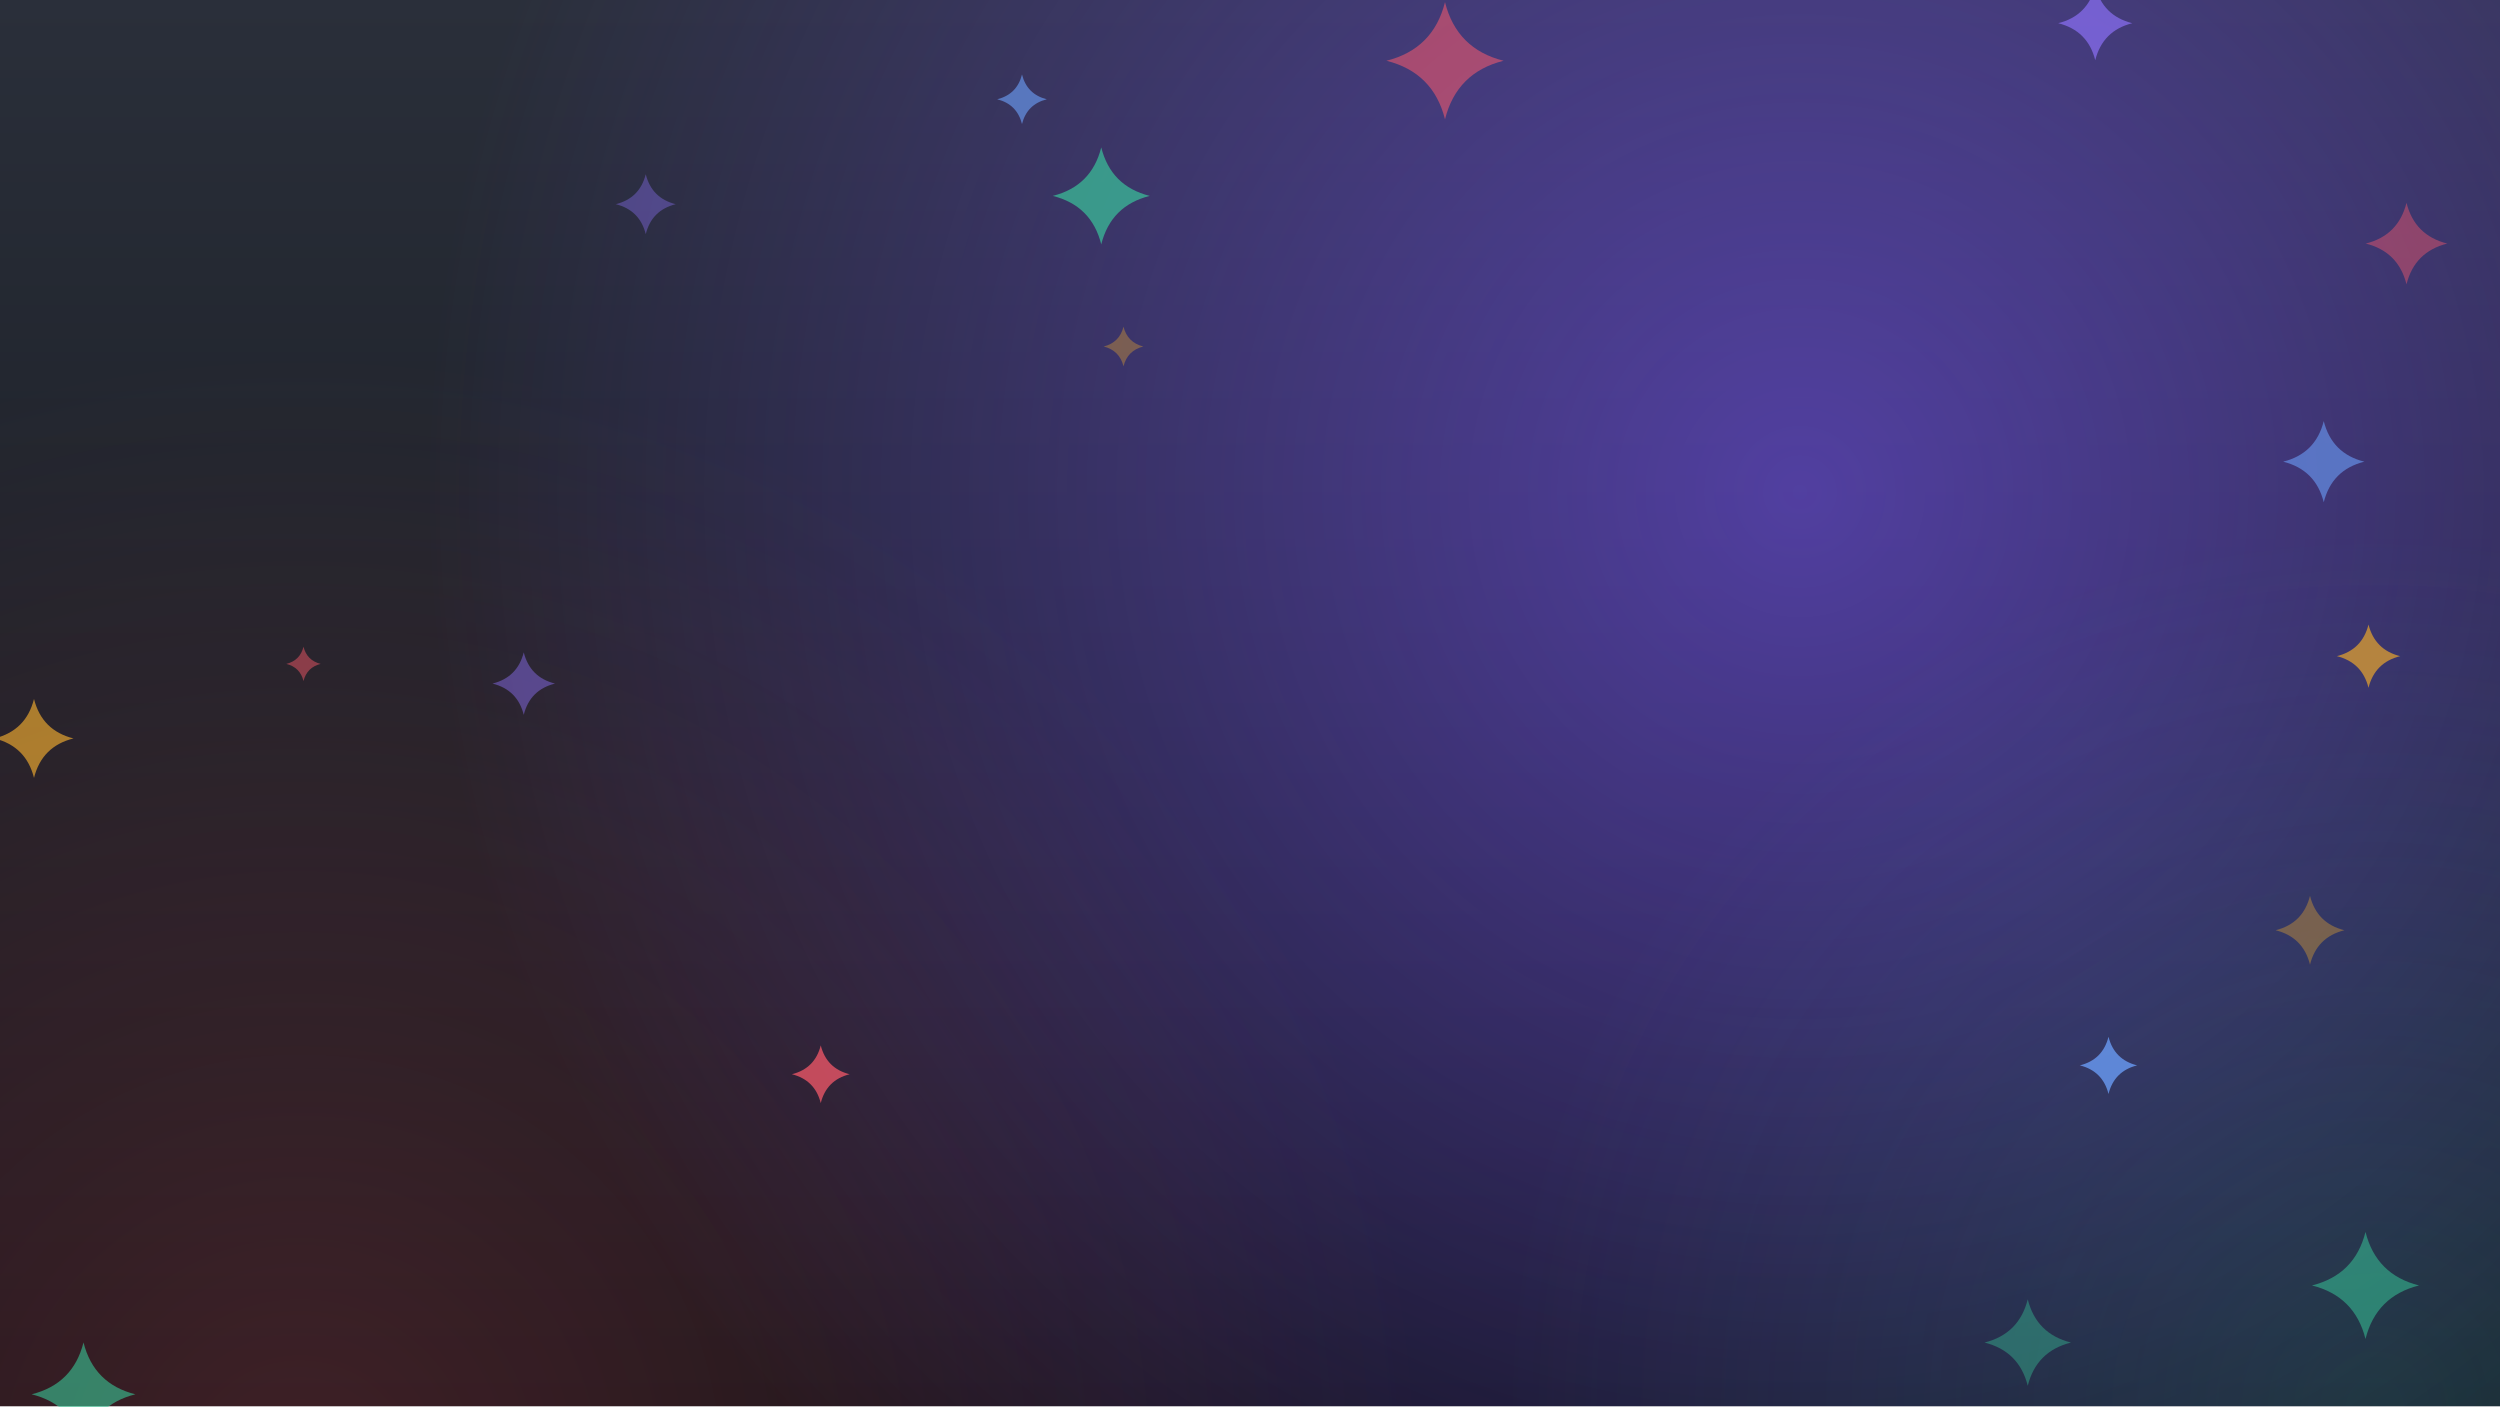
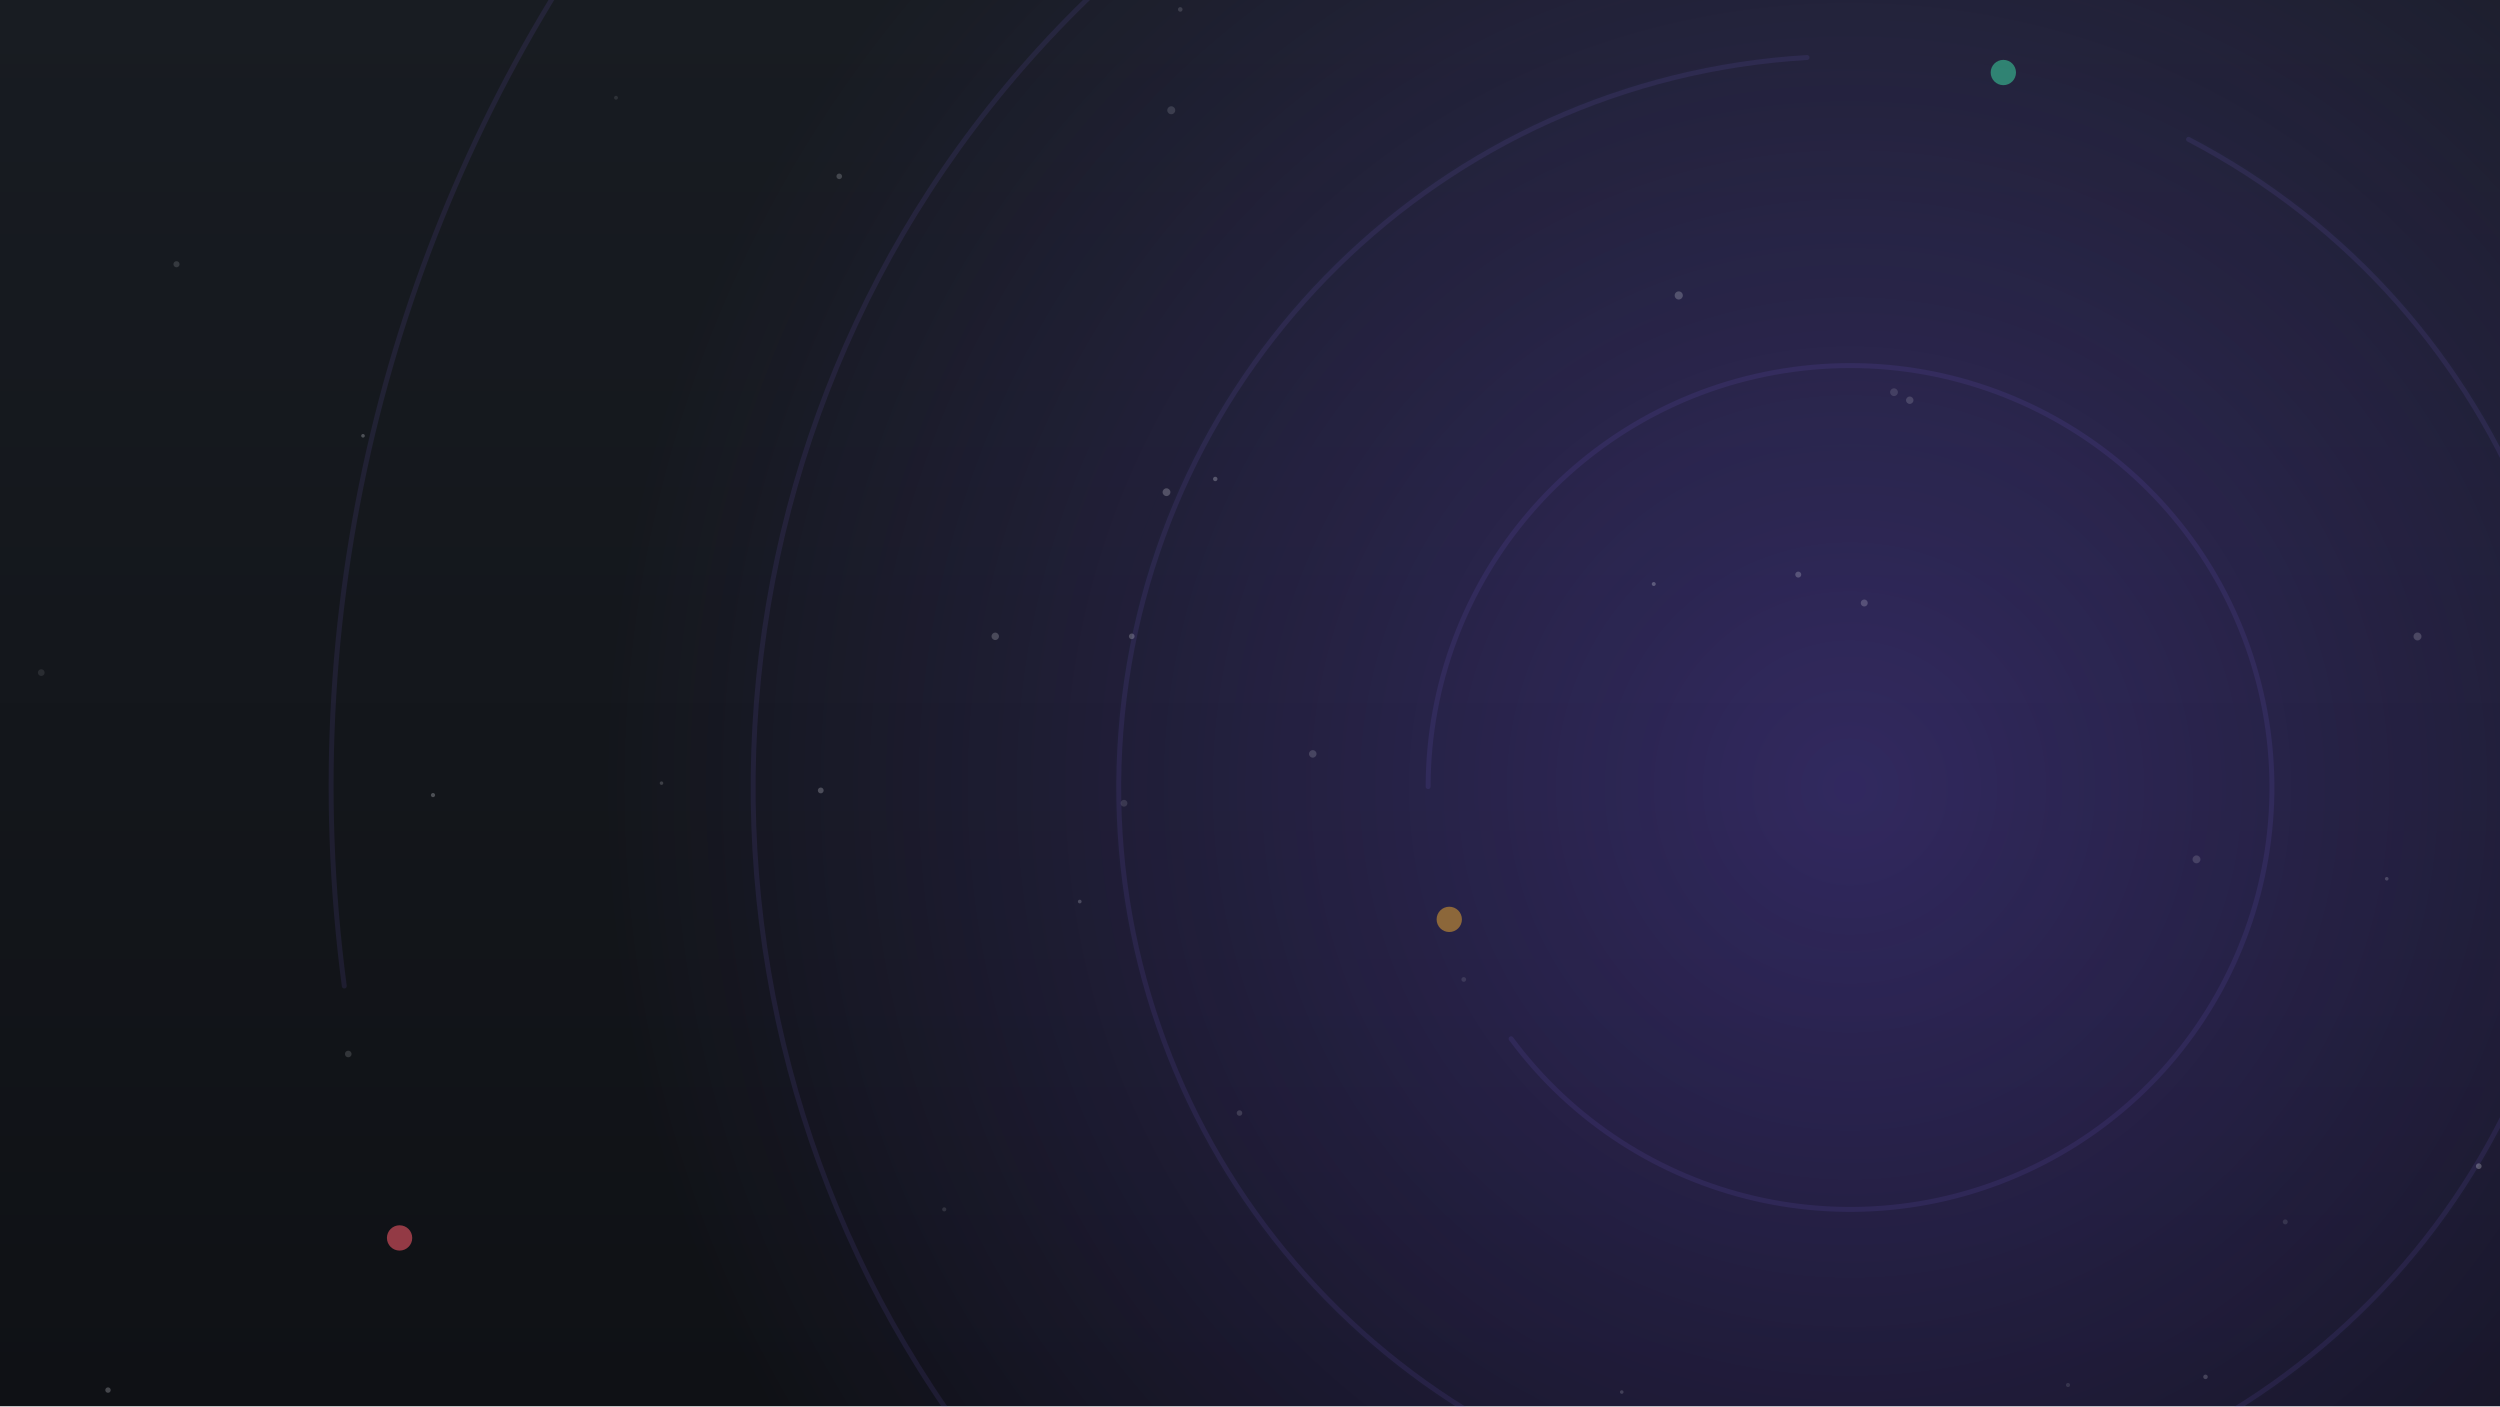
<svg xmlns="http://www.w3.org/2000/svg" viewBox="0 0 1600 900" width="1600" height="900">
  <defs>
    <linearGradient id="g0" gradientUnits="userSpaceOnUse" x1="0" y1="0" x2="0" y2="900">
-       <stop offset="0" stop-color="#2a2f3a" />
+       <stop offset="0" stop-color="#181c22" />
      <stop offset="1" stop-color="#0f1115" />
    </linearGradient>
-     <radialGradient id="g1" gradientUnits="userSpaceOnUse" cx="1152" cy="315" r="880">
-       <stop offset="0" stop-color="#7955ff" stop-opacity="0.55" />
+     <radialGradient id="g1" gradientUnits="userSpaceOnUse" cx="1184" cy="504" r="800">
+       <stop offset="0" stop-color="#7955ff" stop-opacity="0.3" />
      <stop offset="1" stop-color="#7955ff" stop-opacity="0" />
-     </radialGradient>
-     <radialGradient id="g2" gradientUnits="userSpaceOnUse" cx="192" cy="945" r="720">
-       <stop offset="0" stop-color="#ff5c6c" stop-opacity="0.2" />
-       <stop offset="1" stop-color="#ff5c6c" stop-opacity="0" />
-     </radialGradient>
-     <radialGradient id="g3" gradientUnits="userSpaceOnUse" cx="1520" cy="900" r="560">
-       <stop offset="0" stop-color="#3ad29f" stop-opacity="0.16" />
-       <stop offset="1" stop-color="#3ad29f" stop-opacity="0" />
    </radialGradient>
  </defs>
  <path fill="url(#g0)" d="M0 0L1600 0L1600 900L0 900Z" />
  <path fill="url(#g1)" d="M0 0L1600 0L1600 900L0 900Z" />
-   <path fill="url(#g2)" d="M0 0L1600 0L1600 900L0 900Z" />
-   <path fill="url(#g3)" d="M0 0L1600 0L1600 900L0 900Z" />
-   <path fill="#e0a030" fill-opacity="0.39" d="M719.04 209.08C720.73 215.84 724.96 220.07 731.72 221.76C724.96 223.45 720.73 227.68 719.04 234.44C717.35 227.68 713.12 223.45 706.36 221.76C713.12 220.07 717.35 215.84 719.04 209.08Z" />
-   <path fill="#3ad29f" fill-opacity="0.56" d="M53.44 859.16C57.87 876.86 68.93 887.92 86.63 892.35C68.93 896.78 57.87 907.84 53.44 925.54C49.01 907.84 37.95 896.78 20.25 892.35C37.95 887.92 49.01 876.86 53.44 859.16Z" />
-   <path fill="#ff5c6c" fill-opacity="0.42" d="M1540.16 129.81C1543.64 143.72 1552.32 152.4 1566.23 155.88C1552.32 159.36 1543.64 168.04 1540.16 181.95C1536.68 168.04 1528 159.36 1514.09 155.88C1528 152.4 1536.68 143.72 1540.16 129.81Z" />
-   <path fill="#6ea4ff" fill-opacity="0.57" d="M1487.2 269.49C1490.66 283.35 1499.32 292.01 1513.18 295.47C1499.32 298.93 1490.66 307.59 1487.2 321.45C1483.74 307.59 1475.08 298.93 1461.22 295.47C1475.08 292.01 1483.74 283.35 1487.2 269.49Z" />
-   <path fill="#9174ff" fill-opacity="0.65" d="M1340.96 -8.86C1344.12 3.78 1352.03 11.69 1364.67 14.85C1352.03 18.01 1344.12 25.92 1340.96 38.56C1337.8 25.92 1329.89 18.01 1317.25 14.85C1329.89 11.69 1337.8 3.78 1340.96 -8.86Z" />
-   <path fill="#e0a030" fill-opacity="0.72" d="M21.76 447.32C25.13 460.8 33.55 469.22 47.03 472.59C33.55 475.96 25.13 484.38 21.76 497.86C18.39 484.38 9.97 475.96 -3.51 472.59C9.97 469.22 18.39 460.8 21.76 447.32Z" />
-   <path fill="#3ad29f" fill-opacity="0.64" d="M704.8 94.33C708.94 110.89 719.28 121.23 735.84 125.37C719.28 129.51 708.94 139.85 704.8 156.41C700.66 139.85 690.32 129.51 673.76 125.37C690.32 121.23 700.66 110.89 704.8 94.33Z" />
-   <path fill="#ff5c6c" fill-opacity="0.71" d="M525.28 669.03C527.74 678.88 533.91 685.05 543.76 687.51C533.91 689.97 527.74 696.14 525.28 705.99C522.82 696.14 516.65 689.97 506.8 687.51C516.65 685.05 522.82 678.88 525.28 669.03Z" />
-   <path fill="#6ea4ff" fill-opacity="0.59" d="M654.08 47.67C656.2 56.13 661.49 61.42 669.95 63.54C661.49 65.66 656.2 70.95 654.08 79.41C651.96 70.95 646.67 65.66 638.21 63.54C646.67 61.42 651.96 56.13 654.08 47.67Z" />
-   <path fill="#9174ff" fill-opacity="0.37" d="M413.28 111.51C415.84 121.74 422.22 128.12 432.45 130.68C422.22 133.24 415.84 139.62 413.28 149.85C410.72 139.62 404.34 133.24 394.11 130.68C404.34 128.12 410.72 121.74 413.28 111.51Z" />
-   <path fill="#e0a030" fill-opacity="0.74" d="M1515.84 399.69C1518.54 410.49 1525.29 417.24 1536.09 419.94C1525.29 422.64 1518.54 429.39 1515.84 440.19C1513.14 429.39 1506.39 422.64 1495.59 419.94C1506.39 417.24 1513.14 410.49 1515.84 399.69Z" />
-   <path fill="#3ad29f" fill-opacity="0.37" d="M1297.76 831.56C1301.45 846.32 1310.67 855.54 1325.43 859.23C1310.67 862.92 1301.45 872.14 1297.76 886.9C1294.07 872.14 1284.85 862.92 1270.09 859.23C1284.85 855.54 1294.07 846.32 1297.76 831.56Z" />
-   <path fill="#ff5c6c" fill-opacity="0.53" d="M924.8 1.39C929.8 21.38 942.3 33.88 962.29 38.88C942.3 43.88 929.8 56.38 924.8 76.37C919.8 56.38 907.3 43.88 887.31 38.88C907.3 33.88 919.8 21.38 924.8 1.39Z" />
-   <path fill="#6ea4ff" fill-opacity="0.74" d="M1349.44 663.51C1351.88 673.29 1357.99 679.4 1367.77 681.84C1357.99 684.28 1351.88 690.39 1349.44 700.17C1347 690.39 1340.89 684.28 1331.11 681.84C1340.89 679.4 1347 673.29 1349.44 663.51Z" />
-   <path fill="#9174ff" fill-opacity="0.44" d="M335.2 417.49C337.87 428.16 344.53 434.82 355.2 437.49C344.53 440.16 337.87 446.82 335.2 457.49C332.53 446.82 325.87 440.16 315.2 437.49C325.87 434.82 332.53 428.16 335.2 417.49Z" />
-   <path fill="#e0a030" fill-opacity="0.4" d="M1478.4 573.34C1481.34 585.08 1488.67 592.41 1500.41 595.35C1488.67 598.29 1481.34 605.62 1478.4 617.36C1475.46 605.62 1468.13 598.29 1456.39 595.35C1468.13 592.41 1475.46 585.08 1478.4 573.34Z" />
-   <path fill="#3ad29f" fill-opacity="0.49" d="M1513.92 788.43C1518.49 806.7 1529.91 818.12 1548.18 822.69C1529.91 827.26 1518.49 838.68 1513.92 856.95C1509.35 838.68 1497.93 827.26 1479.66 822.69C1497.93 818.12 1509.35 806.7 1513.92 788.43Z" />
-   <path fill="#ff5c6c" fill-opacity="0.46" d="M194.24 413.91C195.7 419.77 199.36 423.43 205.22 424.89C199.36 426.35 195.7 430.01 194.24 435.87C192.78 430.01 189.12 426.35 183.26 424.89C189.12 423.43 192.78 419.77 194.24 413.91Z" />
+   <path fill="#9174ff" fill-opacity="0.1" d="M912.43 503.44C912.7 370.15 1009.66 256.77 1141.29 235.8C1272.92 214.84 1400.3 292.5 1441.96 419.11C1483.63 545.71 1427.26 683.84 1308.91 745.14C1190.56 806.45 1045.21 772.8 965.84 665.73C965.32 665.03 965.46 664.05 966.16 663.53C966.86 663.01 967.85 663.16 968.37 663.86C1046.82 769.69 1190.48 802.94 1307.46 742.35C1424.44 681.76 1480.15 545.23 1438.97 420.09C1397.79 294.95 1271.88 218.2 1141.78 238.92C1011.68 259.63 915.85 371.7 915.58 503.44C915.57 504.31 914.87 505.02 914 505.02C913.13 505.01 912.42 504.31 912.43 503.44Z" />
+   <path fill="#e0a030" fill-opacity="0.55" d="M935.63 588.4C935.63 592.88 932 596.5 927.53 596.5C923.06 596.5 919.43 592.88 919.43 588.4C919.43 583.93 923.06 580.3 927.53 580.3C932 580.3 935.63 583.93 935.63 588.4Z" />
+   <path fill="#9174ff" fill-opacity="0.1" d="M1401.37 87.77C1609.6 196.51 1705.43 442.4 1625.7 663.37C1545.97 884.34 1315.22 1012.4 1085.53 963.13C855.84 913.87 697.89 702.45 715.79 468.22C733.69 233.99 921.93 49.02 1156.44 35.23C1157.31 35.18 1158.05 35.85 1158.1 36.71C1158.16 37.58 1157.49 38.33 1156.62 38.38C923.69 52.07 736.71 235.8 718.93 468.46C701.15 701.12 858.04 911.12 1086.19 960.05C1314.34 1008.99 1543.55 881.79 1622.74 662.3C1701.93 442.81 1606.75 198.57 1399.91 90.56C1399.14 90.16 1398.84 89.2 1399.25 88.43C1399.65 87.66 1400.6 87.36 1401.37 87.77Z" />
+   <path fill="#3ad29f" fill-opacity="0.55" d="M1290.24 46.41C1290.24 50.88 1286.62 54.51 1282.14 54.51C1277.67 54.51 1274.04 50.88 1274.04 46.41C1274.04 41.93 1277.67 38.31 1282.14 38.31C1286.62 38.31 1290.24 41.93 1290.24 46.41Z" />
+   <path fill="#9174ff" fill-opacity="0.1" d="M1587.24 1080.56C1293.31 1286.13 891.79 1237.68 655.2 968.09C418.6 698.51 422.68 294.1 664.66 29.34C906.64 -235.42 1309.05 -275.76 1598.78 -64.31C1888.5 147.14 1972.78 542.7 1794.41 853.88C1793.98 854.64 1793.01 854.9 1792.26 854.47C1791.5 854.03 1791.24 853.07 1791.68 852.32C1969.25 542.52 1885.35 148.74 1596.92 -61.77C1308.49 -272.27 907.88 -232.11 666.98 31.46C426.09 295.04 422.03 697.64 657.56 966.02C893.1 1234.39 1292.82 1282.63 1585.43 1077.97C1586.15 1077.48 1587.13 1077.65 1587.63 1078.36C1588.13 1079.08 1587.95 1080.06 1587.24 1080.56Z" />
+   <path fill="#6ea4ff" fill-opacity="0.55" d="M1710.28 977.6C1710.28 982.07 1706.65 985.7 1702.18 985.7C1697.71 985.7 1694.08 982.07 1694.08 977.6C1694.08 973.12 1697.71 969.5 1702.18 969.5C1706.65 969.5 1710.28 973.12 1710.28 977.6Z" />
+   <path fill="#9174ff" fill-opacity="0.1" d="M218.78 631.28C152.67 129.97 481.34 -338.5 975.23 -446.93C1469.12 -555.36 1963.8 -267.65 2113.77 215.25C2263.74 698.15 2019.06 1215.48 1550.64 1405.9C1082.22 1596.32 545.99 1396.45 316.48 945.89C316.09 945.11 316.4 944.16 317.17 943.77C317.95 943.37 318.9 943.68 319.29 944.46C548.05 1393.56 1082.55 1592.79 1549.45 1402.98C2016.36 1213.17 2260.25 697.52 2110.76 216.19C1961.28 -265.15 1468.2 -551.93 975.91 -443.85C483.62 -335.77 156.01 131.18 221.9 630.87C222.02 631.73 221.41 632.53 220.55 632.64C219.69 632.75 218.9 632.15 218.78 631.28Z" />
+   <path fill="#ff5c6c" fill-opacity="0.55" d="M263.83 792.28C263.83 796.75 260.21 800.38 255.73 800.38C251.26 800.38 247.63 796.75 247.63 792.28C247.63 787.81 251.26 784.18 255.73 784.18C260.21 784.18 263.83 787.81 263.83 792.28Z" />
+   <path fill="#e8eaf0" fill-opacity="0.11" d="M395.48 62.55C395.48 63.23 394.92 63.79 394.24 63.79C393.56 63.79 393 63.23 393 62.55C393 61.87 393.56 61.31 394.24 61.31C394.92 61.31 395.48 61.87 395.48 62.55Z" />
+   <path fill="#e8eaf0" fill-opacity="0.27" d="M1588.23 746.37C1588.23 747.38 1587.41 748.2 1586.4 748.2C1585.39 748.2 1584.57 747.38 1584.57 746.37C1584.57 745.36 1585.39 744.54 1586.4 744.54C1587.41 744.54 1588.23 745.36 1588.23 746.37Z" />
+   <path fill="#e8eaf0" fill-opacity="0.27" d="M278.46 508.86C278.46 509.6 277.86 510.2 277.12 510.2C276.38 510.2 275.78 509.6 275.78 508.86C275.78 508.12 276.38 507.52 277.12 507.52C277.86 507.52 278.46 508.12 278.46 508.86Z" />
+   <path fill="#e8eaf0" fill-opacity="0.25" d="M527.14 505.89C527.14 506.92 526.31 507.75 525.28 507.75C524.25 507.75 523.42 506.92 523.42 505.89C523.42 504.86 524.25 504.03 525.28 504.03C526.31 504.03 527.14 504.86 527.14 505.89Z" />
+   <path fill="#e8eaf0" fill-opacity="0.1" d="M28.55 430.47C28.55 431.66 27.59 432.62 26.4 432.62C25.21 432.62 24.25 431.66 24.25 430.47C24.25 429.28 25.21 428.32 26.4 428.32C27.59 428.32 28.55 429.28 28.55 430.47Z" />
+   <path fill="#e8eaf0" fill-opacity="0.18" d="M842.57 482.49C842.57 483.82 841.49 484.9 840.16 484.9C838.83 484.9 837.75 483.82 837.75 482.49C837.75 481.16 838.83 480.08 840.16 480.08C841.49 480.08 842.57 481.16 842.57 482.49Z" />
+   <path fill="#e8eaf0" fill-opacity="0.16" d="M225 674.55C225 675.72 224.05 676.67 222.88 676.67C221.71 676.67 220.76 675.72 220.76 674.55C220.76 673.38 221.71 672.43 222.88 672.43C224.05 672.43 225 673.38 225 674.55Z" />
+   <path fill="#e8eaf0" fill-opacity="0.17" d="M1224.61 256.14C1224.61 257.45 1223.55 258.51 1222.24 258.51C1220.93 258.51 1219.87 257.45 1219.87 256.14C1219.87 254.83 1220.93 253.77 1222.24 253.77C1223.55 253.77 1224.61 254.83 1224.61 256.14Z" />
+   <path fill="#e8eaf0" fill-opacity="0.15" d="M114.92 169.11C114.92 170.19 114.04 171.07 112.96 171.07C111.88 171.07 111 170.19 111 169.11C111 168.03 111.88 167.15 112.96 167.15C114.04 167.15 114.92 168.03 114.92 169.11Z" />
+   <path fill="#e8eaf0" fill-opacity="0.27" d="M233.48 278.91C233.48 279.55 232.96 280.07 232.32 280.07C231.68 280.07 231.16 279.55 231.16 278.91C231.16 278.27 231.68 277.75 232.32 277.75C232.96 277.75 233.48 278.27 233.48 278.91Z" />
+   <path fill="#e8eaf0" fill-opacity="0.25" d="M749.05 315C749.05 316.37 747.93 317.49 746.56 317.49C745.19 317.49 744.07 316.37 744.07 315C744.07 313.63 745.19 312.51 746.56 312.51C747.93 312.51 749.05 313.63 749.05 315Z" />
+   <path fill="#e8eaf0" fill-opacity="0.2" d="M1528.67 562.41C1528.67 563.05 1528.16 563.56 1527.52 563.56C1526.88 563.56 1526.37 563.05 1526.37 562.41C1526.37 561.77 1526.88 561.26 1527.52 561.26C1528.16 561.26 1528.67 561.77 1528.67 562.41Z" />
+   <path fill="#e8eaf0" fill-opacity="0.25" d="M70.86 889.65C70.86 890.61 70.08 891.39 69.12 891.39C68.16 891.39 67.38 890.61 67.38 889.65C67.38 888.69 68.16 887.91 69.12 887.91C70.08 887.91 70.86 888.69 70.86 889.65Z" />
+   <path fill="#e8eaf0" fill-opacity="0.14" d="M1214.65 251.01C1214.65 252.38 1213.53 253.5 1212.16 253.5C1210.79 253.5 1209.67 252.38 1209.67 251.01C1209.67 249.64 1210.79 248.52 1212.16 248.52C1213.53 248.52 1214.65 249.64 1214.65 251.01Z" />
+   <path fill="#e8eaf0" fill-opacity="0.27" d="M779.18 306.54C779.18 307.33 778.55 307.96 777.76 307.96C776.97 307.96 776.34 307.33 776.34 306.54C776.34 305.75 776.97 305.12 777.76 305.12C778.55 305.12 779.18 305.75 779.18 306.54Z" />
+   <path fill="#e8eaf0" fill-opacity="0.27" d="M1059.67 373.77C1059.67 374.47 1059.1 375.04 1058.4 375.04C1057.7 375.04 1057.13 374.47 1057.13 373.77C1057.13 373.07 1057.7 372.5 1058.4 372.5C1059.1 372.5 1059.67 373.07 1059.67 373.77Z" />
+   <path fill="#e8eaf0" fill-opacity="0.12" d="M1464.16 782.01C1464.16 782.89 1463.44 783.61 1462.56 783.61C1461.68 783.61 1460.96 782.89 1460.96 782.01C1460.96 781.13 1461.68 780.41 1462.56 780.41C1463.44 780.41 1464.16 781.13 1464.16 782.01Z" />
+   <path fill="#e8eaf0" fill-opacity="0.16" d="M756.83 6.03C756.83 6.84 756.17 7.5 755.36 7.5C754.55 7.5 753.89 6.84 753.89 6.03C753.89 5.22 754.55 4.56 755.36 4.56C756.17 4.56 756.83 5.22 756.83 6.03Z" />
+   <path fill="#e8eaf0" fill-opacity="0.22" d="M1195.36 385.92C1195.36 387.16 1194.36 388.16 1193.12 388.16C1191.88 388.16 1190.88 387.16 1190.88 385.92C1190.88 384.68 1191.88 383.68 1193.12 383.68C1194.36 383.68 1195.36 384.68 1195.36 385.92Z" />
+   <path fill="#e8eaf0" fill-opacity="0.13" d="M605.64 774C605.64 774.73 605.05 775.32 604.32 775.32C603.59 775.32 603 774.73 603 774C603 773.27 603.59 772.68 604.32 772.68C605.05 772.68 605.64 773.27 605.64 774Z" />
+   <path fill="#e8eaf0" fill-opacity="0.23" d="M1077.01 189.09C1077.01 190.53 1075.84 191.7 1074.4 191.7C1072.96 191.7 1071.79 190.53 1071.79 189.09C1071.79 187.65 1072.96 186.48 1074.4 186.48C1075.84 186.48 1077.01 187.65 1077.01 189.09Z" />
+   <path fill="#e8eaf0" fill-opacity="0.24" d="M726.13 407.25C726.13 408.25 725.32 409.06 724.32 409.06C723.32 409.06 722.51 408.25 722.51 407.25C722.51 406.25 723.32 405.44 724.32 405.44C725.32 405.44 726.13 406.25 726.13 407.25Z" />
+   <path fill="#e8eaf0" fill-opacity="0.19" d="M424.49 501.21C424.49 501.83 423.98 502.34 423.36 502.34C422.74 502.34 422.23 501.83 422.23 501.21C422.23 500.59 422.74 500.08 423.36 500.08C423.98 500.08 424.49 500.59 424.49 501.21Z" />
+   <path fill="#e8eaf0" fill-opacity="0.15" d="M752.15 70.56C752.15 71.97 751.01 73.11 749.6 73.11C748.19 73.11 747.05 71.97 747.05 70.56C747.05 69.15 748.19 68.01 749.6 68.01C751.01 68.01 752.15 69.15 752.15 70.56Z" />
+   <path fill="#e8eaf0" fill-opacity="0.12" d="M1324.84 886.41C1324.84 887.14 1324.25 887.73 1323.52 887.73C1322.79 887.73 1322.2 887.14 1322.2 886.41C1322.2 885.68 1322.79 885.09 1323.52 885.09C1324.25 885.09 1324.84 885.68 1324.84 886.41Z" />
+   <path fill="#e8eaf0" fill-opacity="0.22" d="M639.34 407.25C639.34 408.57 638.28 409.63 636.96 409.63C635.64 409.63 634.58 408.57 634.58 407.25C634.58 405.93 635.64 404.87 636.96 404.87C638.28 404.87 639.34 405.93 639.34 407.25Z" />
+   <path fill="#e8eaf0" fill-opacity="0.16" d="M795.06 712.35C795.06 713.33 794.26 714.13 793.28 714.13C792.3 714.13 791.5 713.33 791.5 712.35C791.5 711.37 792.3 710.57 793.28 710.57C794.26 710.57 795.06 711.37 795.06 712.35Z" />
+   <path fill="#e8eaf0" fill-opacity="0.21" d="M538.91 112.86C538.91 113.85 538.11 114.65 537.12 114.65C536.13 114.65 535.33 113.85 535.33 112.86C535.33 111.87 536.13 111.07 537.12 111.07C538.11 111.07 538.91 111.87 538.91 112.86Z" />
+   <path fill="#e8eaf0" fill-opacity="0.23" d="M1152.8 367.74C1152.8 368.8 1151.94 369.66 1150.88 369.66C1149.82 369.66 1148.96 368.8 1148.96 367.74C1148.96 366.68 1149.82 365.82 1150.88 365.82C1151.94 365.82 1152.8 366.68 1152.8 367.74Z" />
+   <path fill="#e8eaf0" fill-opacity="0.22" d="M692.23 576.99C692.23 577.65 691.7 578.18 691.04 578.18C690.38 578.18 689.85 577.65 689.85 576.99C689.85 576.33 690.38 575.8 691.04 575.8C691.7 575.8 692.23 576.33 692.23 576.99Z" />
+   <path fill="#e8eaf0" fill-opacity="0.2" d="M1412.97 881.19C1412.97 881.99 1412.32 882.64 1411.52 882.64C1410.72 882.64 1410.07 881.99 1410.07 881.19C1410.07 880.39 1410.72 879.74 1411.52 879.74C1412.32 879.74 1412.97 880.39 1412.97 881.19Z" />
+   <path fill="#e8eaf0" fill-opacity="0.12" d="M938.31 626.85C938.31 627.68 937.63 628.36 936.8 628.36C935.97 628.36 935.29 627.68 935.29 626.85C935.29 626.02 935.97 625.34 936.8 625.34C937.63 625.34 938.31 626.02 938.31 626.85Z" />
+   <path fill="#e8eaf0" fill-opacity="0.16" d="M1408.29 549.99C1408.29 551.39 1407.16 552.52 1405.76 552.52C1404.36 552.52 1403.23 551.39 1403.23 549.99C1403.23 548.59 1404.36 547.46 1405.76 547.46C1407.16 547.46 1408.29 548.59 1408.29 549.99Z" />
+   <path fill="#e8eaf0" fill-opacity="0.2" d="M1549.74 407.34C1549.74 408.74 1548.6 409.88 1547.2 409.88C1545.8 409.88 1544.66 408.74 1544.66 407.34C1544.66 405.94 1545.8 404.8 1547.2 404.8C1548.6 404.8 1549.74 405.94 1549.74 407.34Z" />
+   <path fill="#e8eaf0" fill-opacity="0.18" d="M1039.06 890.91C1039.06 891.54 1038.55 892.05 1037.92 892.05C1037.29 892.05 1036.78 891.54 1036.78 890.91C1036.78 890.28 1037.29 889.77 1037.92 889.77C1038.55 889.77 1039.06 890.28 1039.06 890.91Z" />
+   <path fill="#e8eaf0" fill-opacity="0.13" d="M721.55 514.08C721.55 515.29 720.57 516.27 719.36 516.27C718.15 516.27 717.17 515.29 717.17 514.08C717.17 512.87 718.15 511.89 719.36 511.89C720.57 511.89 721.55 512.87 721.55 514.08Z" />
</svg>
